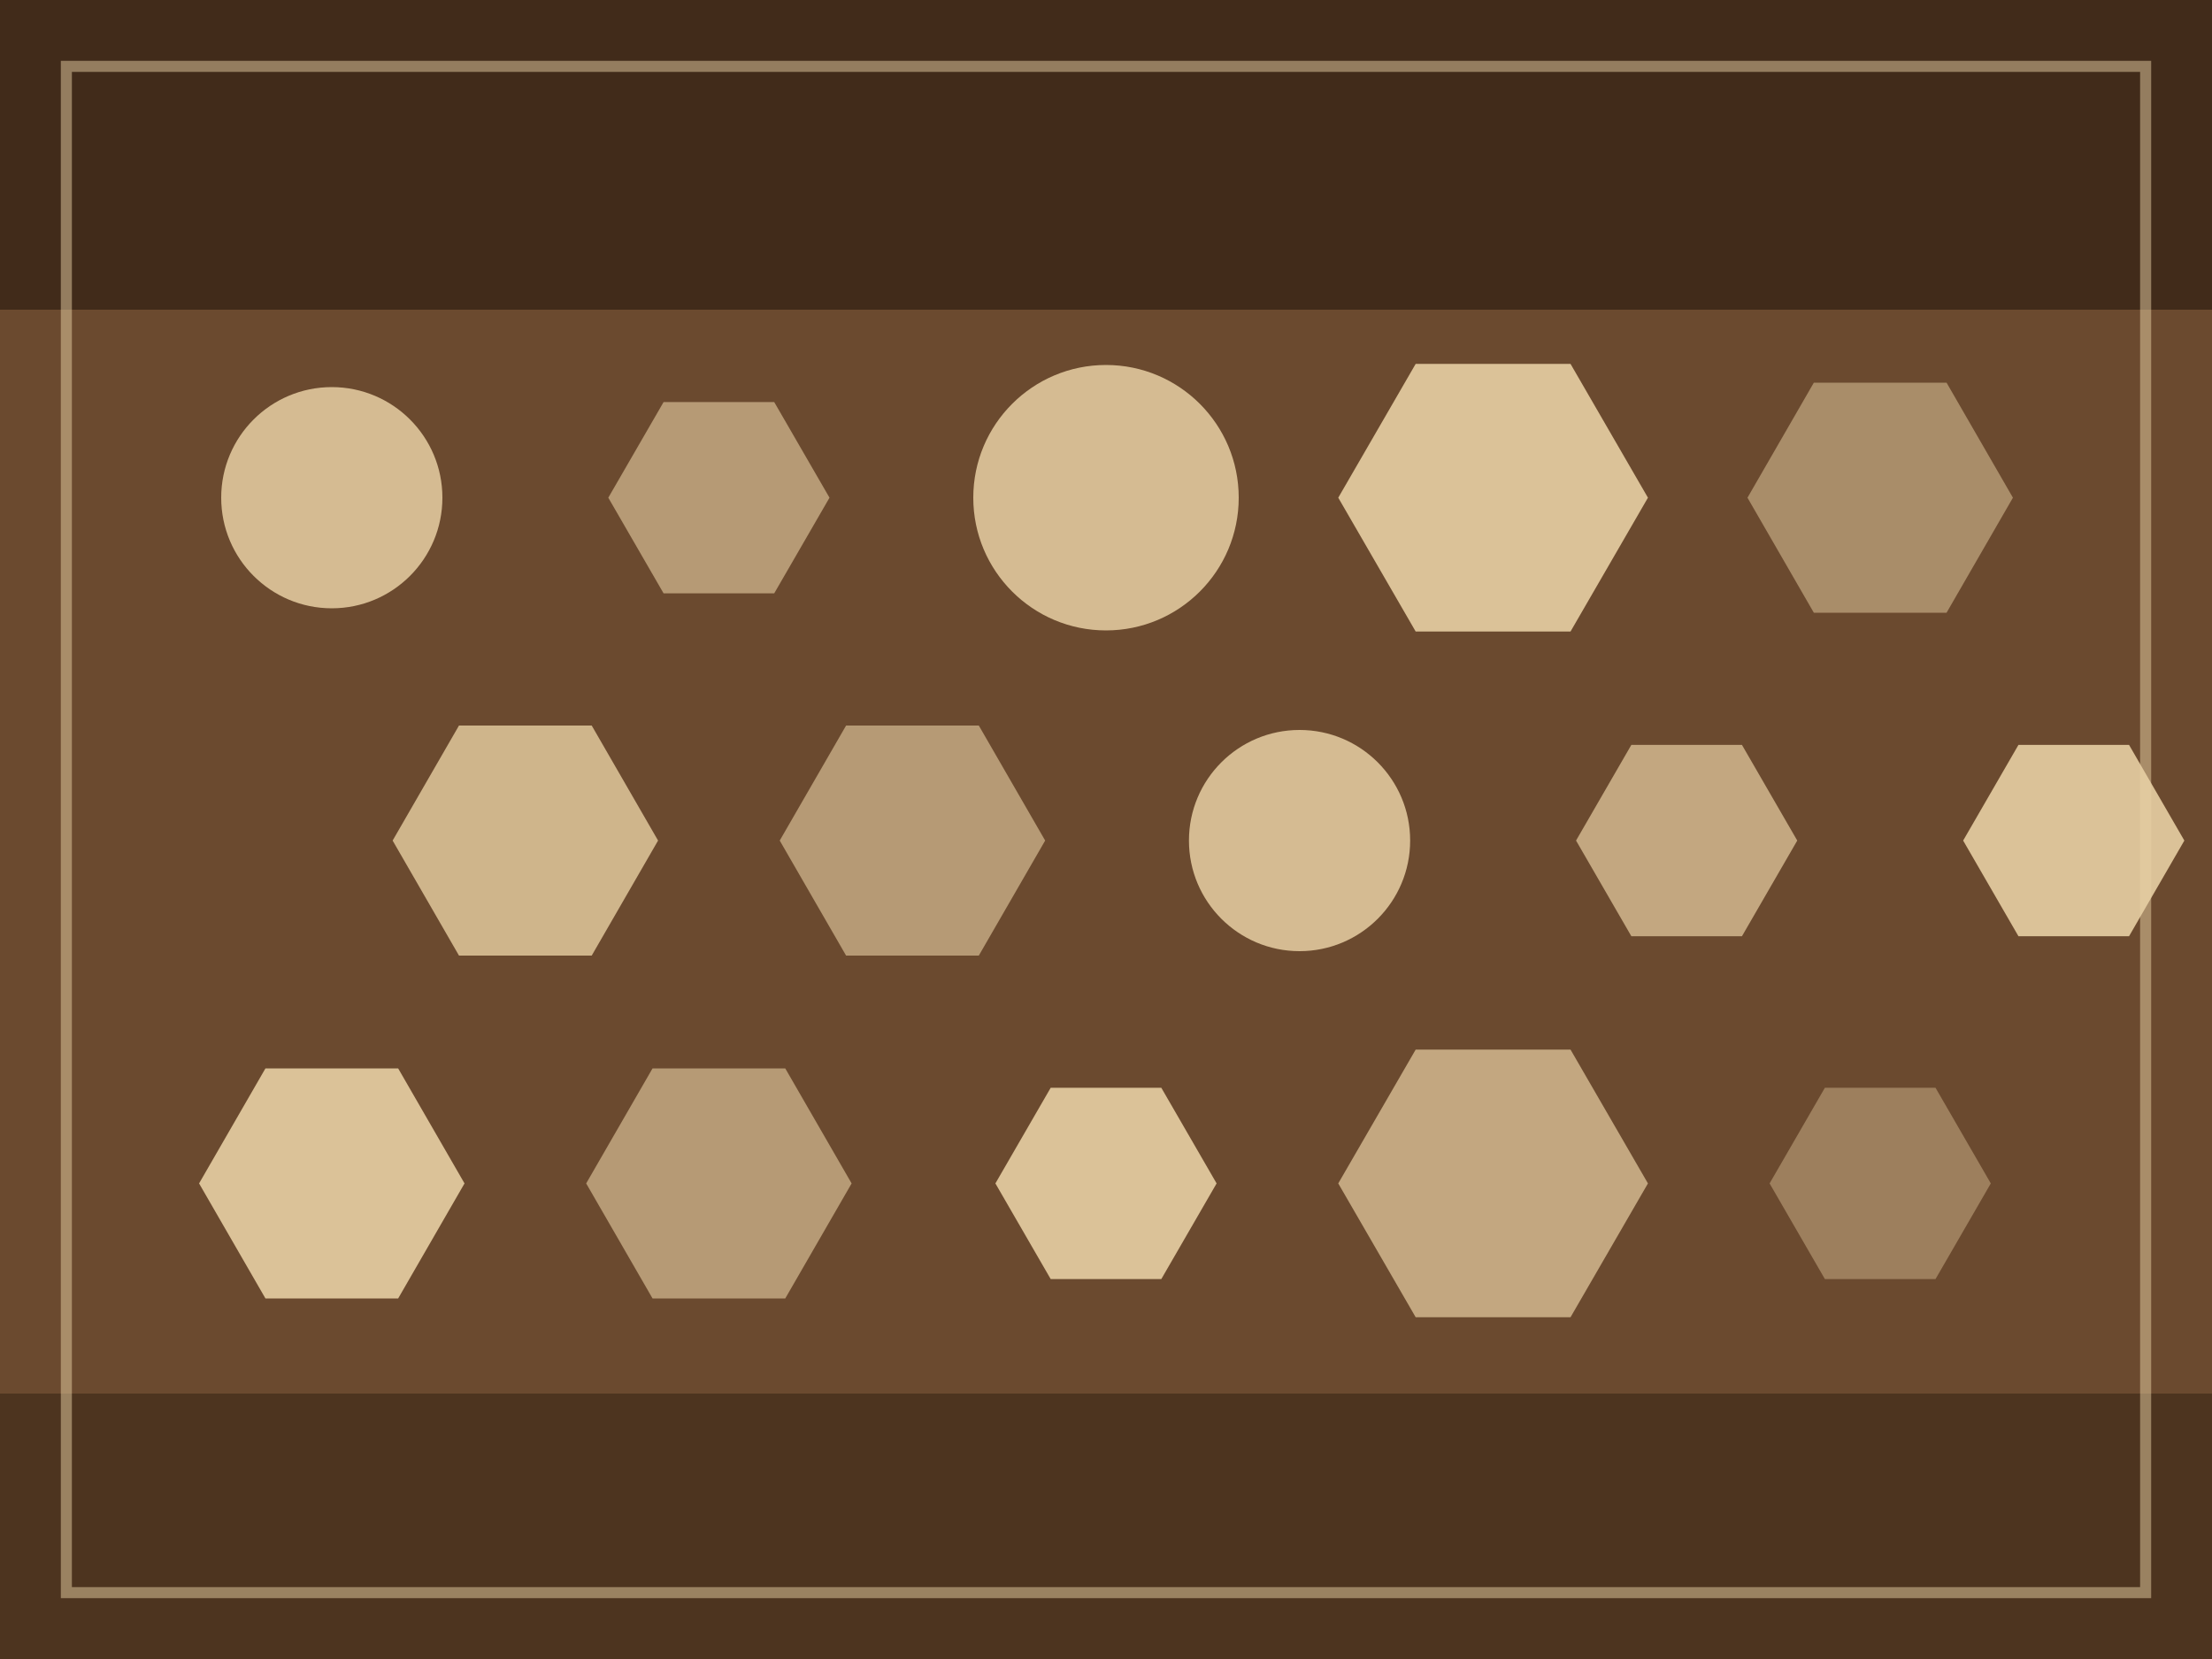
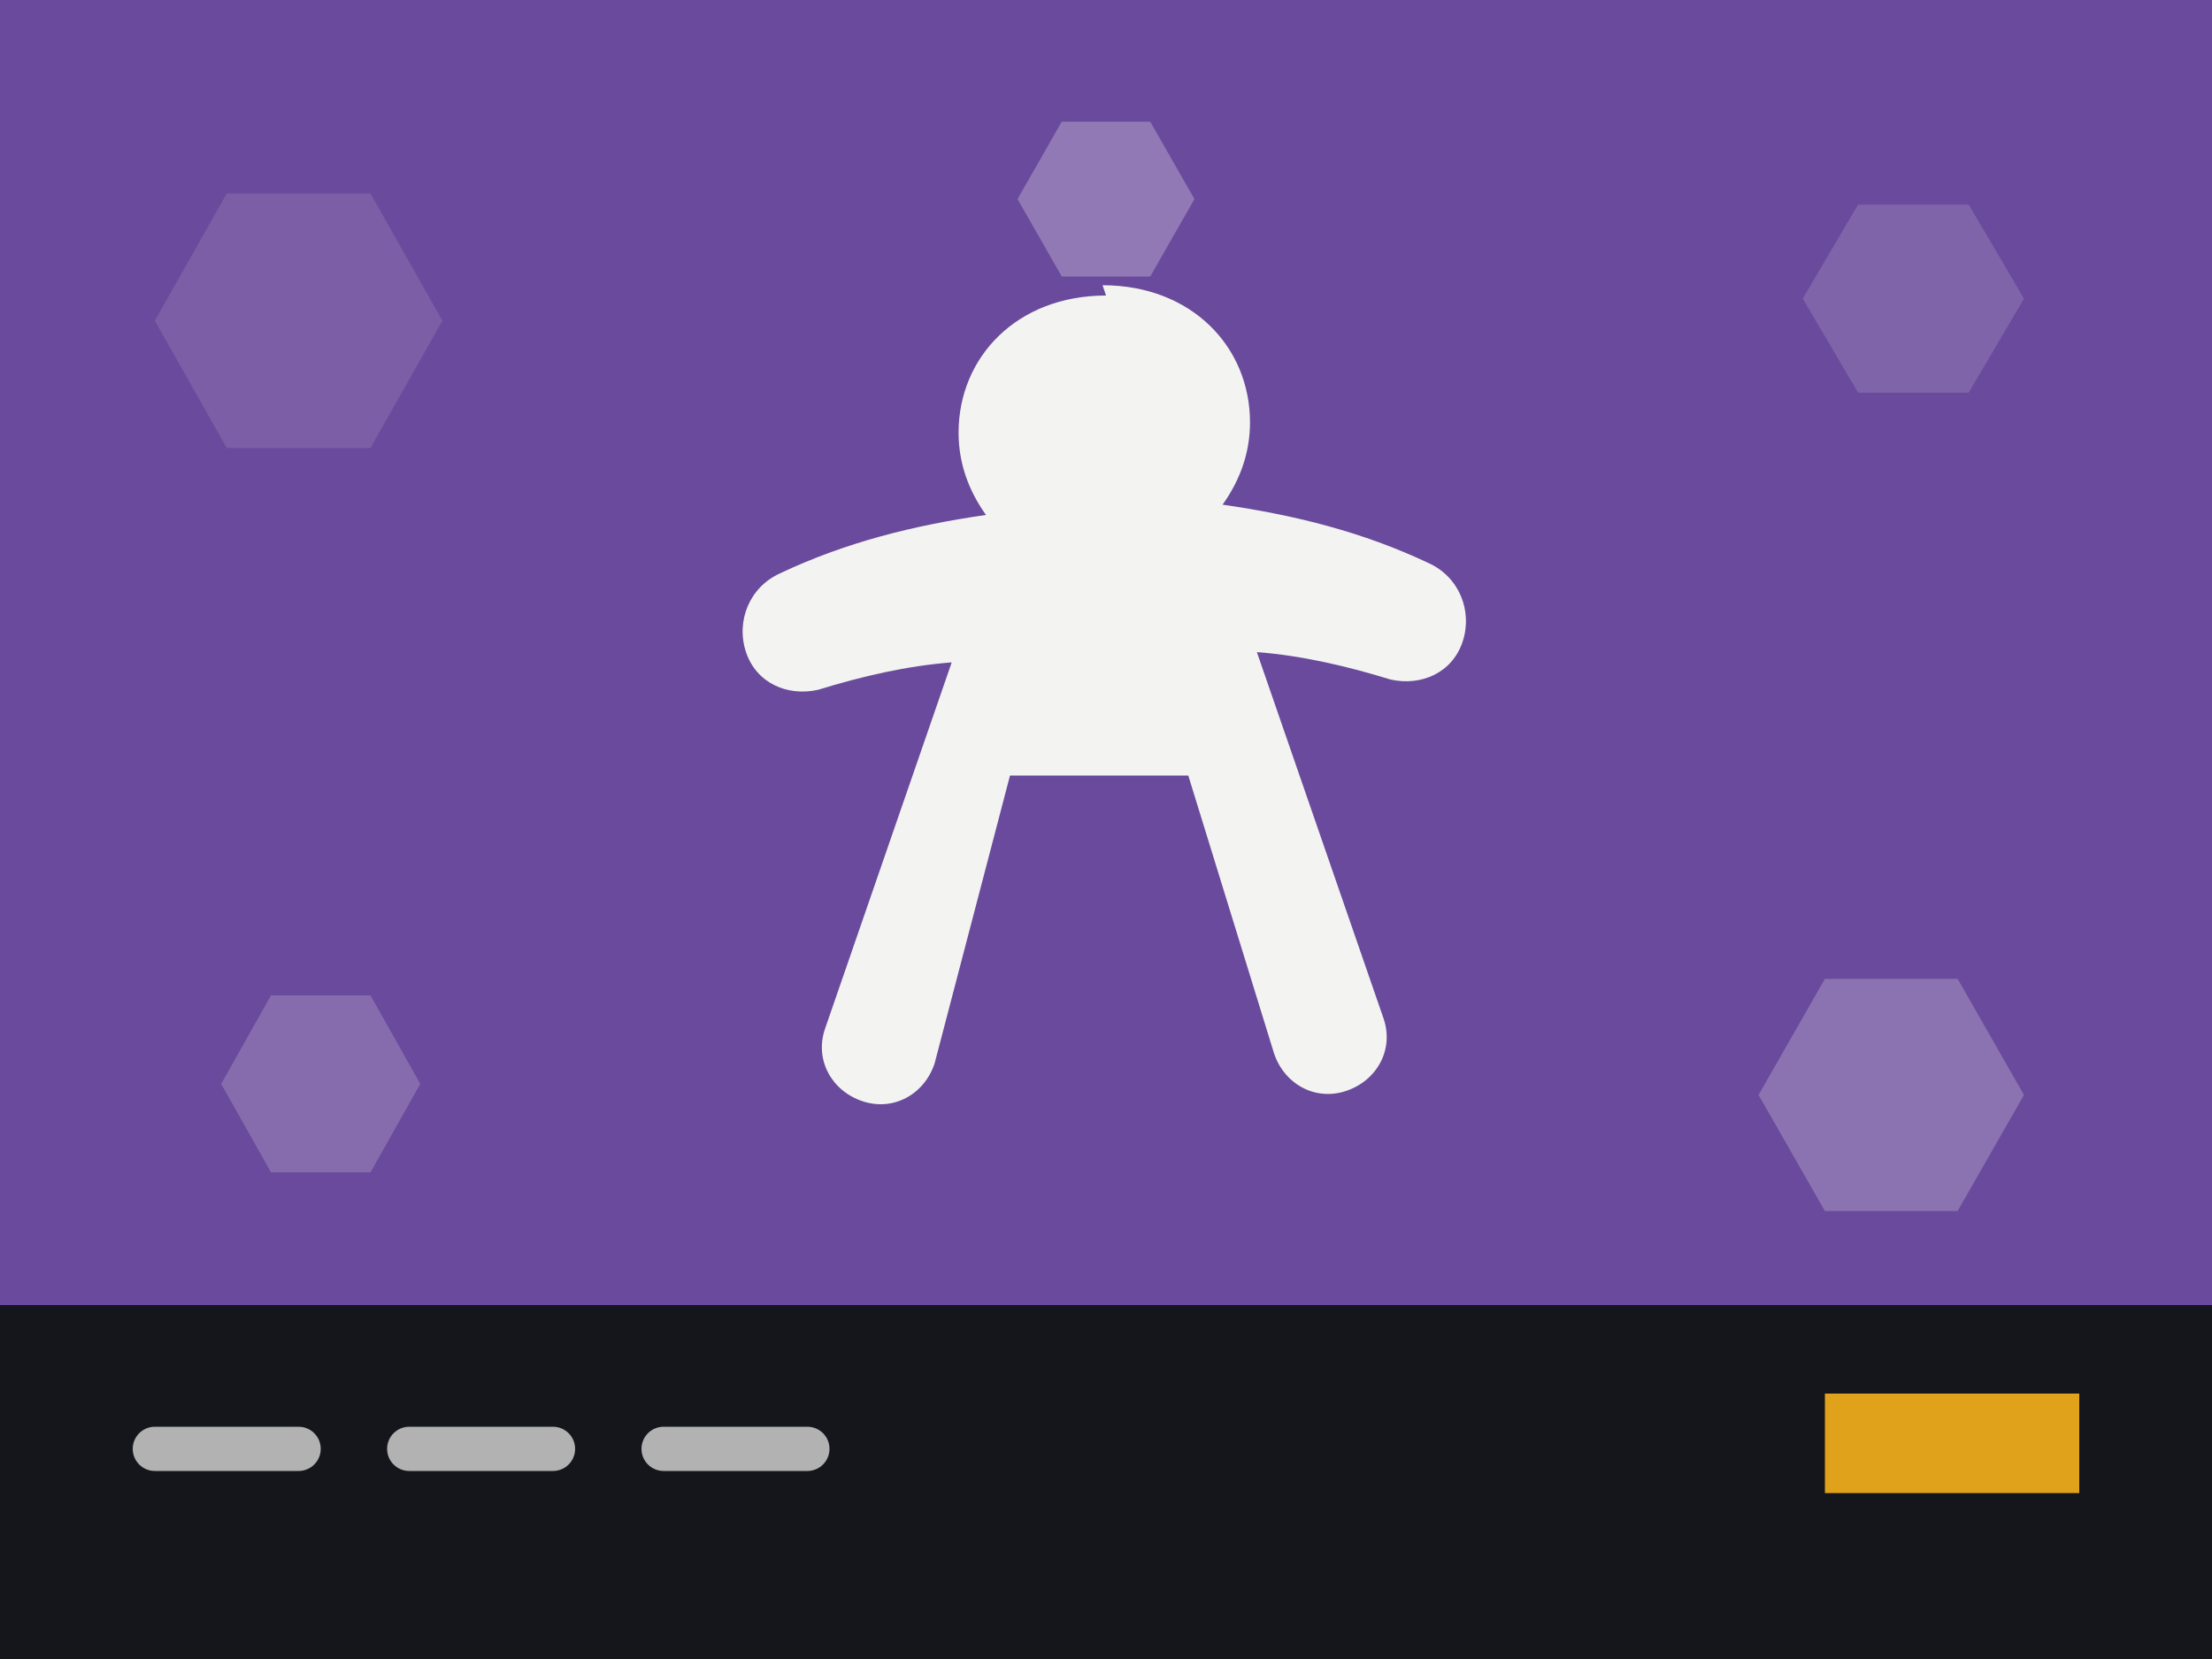
<svg xmlns="http://www.w3.org/2000/svg" viewBox="0 0 400 300" width="400" height="300" role="img">
-   <rect width="400" height="300" fill="#6b4a2f" />
-   <circle cx="60" cy="90" r="20" fill="#e8cfa3" opacity="0.85" />
-   <polygon points="150.0,90.0 140.0,107.3 120.0,107.3 110.0,90.0 120.0,72.7 140.0,72.7" fill="#e8cfa3" opacity="0.6" />
-   <circle cx="200" cy="90" r="24" fill="#e8cfa3" opacity="0.85" />
-   <polygon points="298.0,90.0 284.0,114.2 256.0,114.2 242.0,90.0 256.0,65.8 284.0,65.8" fill="#e8cfa3" opacity="0.9" />
-   <polygon points="364.0,90.0 352.0,110.8 328.0,110.8 316.0,90.0 328.0,69.2 352.0,69.2" fill="#e8cfa3" opacity="0.5" />
-   <polygon points="119.0,152.0 107.0,172.8 83.0,172.8 71.0,152.0 83.0,131.2 107.0,131.2" fill="#e8cfa3" opacity="0.8" />
-   <polygon points="189.0,152.0 177.0,172.8 153.0,172.8 141.0,152.0 153.0,131.2 177.0,131.2" fill="#e8cfa3" opacity="0.6" />
-   <circle cx="235" cy="152" r="20" fill="#e8cfa3" opacity="0.85" />
-   <polygon points="325.0,152.0 315.0,169.3 295.0,169.3 285.0,152.0 295.0,134.7 315.0,134.7" fill="#e8cfa3" opacity="0.7" />
-   <polygon points="395.0,152.0 385.0,169.3 365.0,169.3 355.0,152.0 365.0,134.7 385.0,134.7" fill="#e8cfa3" opacity="0.9" />
-   <polygon points="84.0,214.0 72.0,234.8 48.0,234.8 36.0,214.0 48.0,193.2 72.0,193.2" fill="#e8cfa3" opacity="0.9" />
-   <polygon points="154.0,214.0 142.0,234.8 118.0,234.8 106.0,214.0 118.0,193.2 142.0,193.2" fill="#e8cfa3" opacity="0.6" />
-   <polygon points="220.0,214.0 210.0,231.3 190.0,231.3 180.0,214.0 190.0,196.7 210.0,196.7" fill="#e8cfa3" opacity="0.9" />
-   <polygon points="298.0,214.0 284.0,238.2 256.0,238.2 242.0,214.0 256.0,189.8 284.0,189.8" fill="#e8cfa3" opacity="0.7" />
-   <polygon points="360.0,214.0 350.0,231.3 330.0,231.3 320.0,214.0 330.0,196.7 350.0,196.7" fill="#e8cfa3" opacity="0.4" />
-   <rect x="0" y="0" width="400" height="56" fill="#3d2817" opacity="0.9" />
-   <rect x="0" y="252" width="400" height="48" fill="#3d2817" opacity="0.65" />
-   <rect x="12" y="12" width="376" height="276" fill="none" stroke="#e8cfa3" stroke-width="2" opacity="0.5" />
+   <rect width="400" height="300" fill="#6a4a9c" />
+   <polygon points="80,58 67,81 41,81 28,58 41,35 67,35" fill="#f3f4f1" opacity="0.12" />
+   <polygon points="366,54 356,71 336,71 326,54 336,37 356,37" fill="#f3f4f1" opacity="0.16" />
+   <polygon points="76,196 67,212 49,212 40,196 49,180 67,180" fill="#f3f4f1" opacity="0.20" />
+   <polygon points="366,198 354,219 330,219 318,198 330,177 354,177" fill="#f3f4f1" opacity="0.24" />
+   <polygon points="216,36 208,50 192,50 184,36 192,22 208,22" fill="#f3f4f1" opacity="0.28" />
+   <g transform="translate(200 108) scale(0.62) translate(-200 -108)">
+     <path d="M200 20c-26 0-43 18-43 40 0 9 3 17 8 24-21 3-41 8-60 17-9 4-13 14-10 23 3 9 12 13 21 11 13-4 26-7 39-8l-37 107c-3 9 2 18 11 21 9 3 18-2 21-11L172 160h52l25 81c3 9 12 14 21 11 9-3 14-12 11-21l-37-107c13 1 26 4 39 8 9 2 18-2 21-11 3-9-1-19-10-23-19-9-39-14-60-17 5-7 8-15 8-24 0-22-17-40-43-40z" fill="#f3f4f1" />
+   </g>
+   <rect x="0" y="236" width="400" height="64" fill="#14161b" />
+   <rect x="24" y="258" width="34" height="8" rx="4" fill="#f3f4f1" opacity="0.7" />
+   <rect x="70" y="258" width="34" height="8" rx="4" fill="#f3f4f1" opacity="0.7" />
+   <rect x="116" y="258" width="34" height="8" rx="4" fill="#f3f4f1" opacity="0.7" />
+   <rect x="330" y="252" width="46" height="18" fill="#e0a21a" />
</svg>
